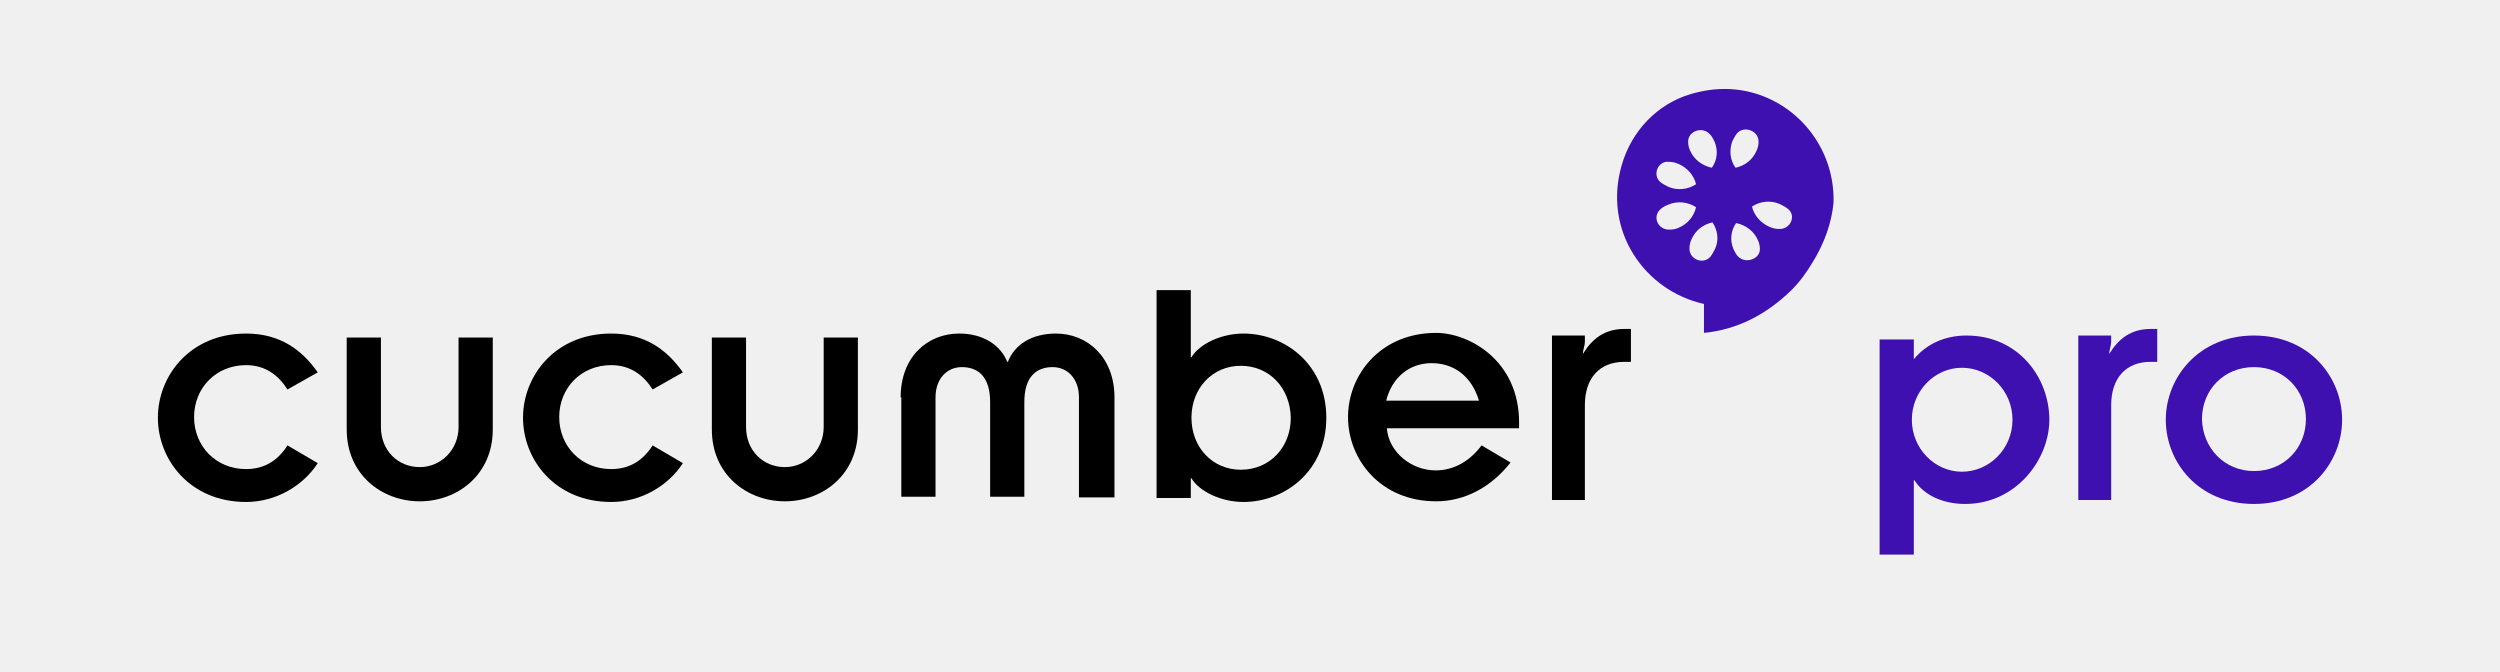
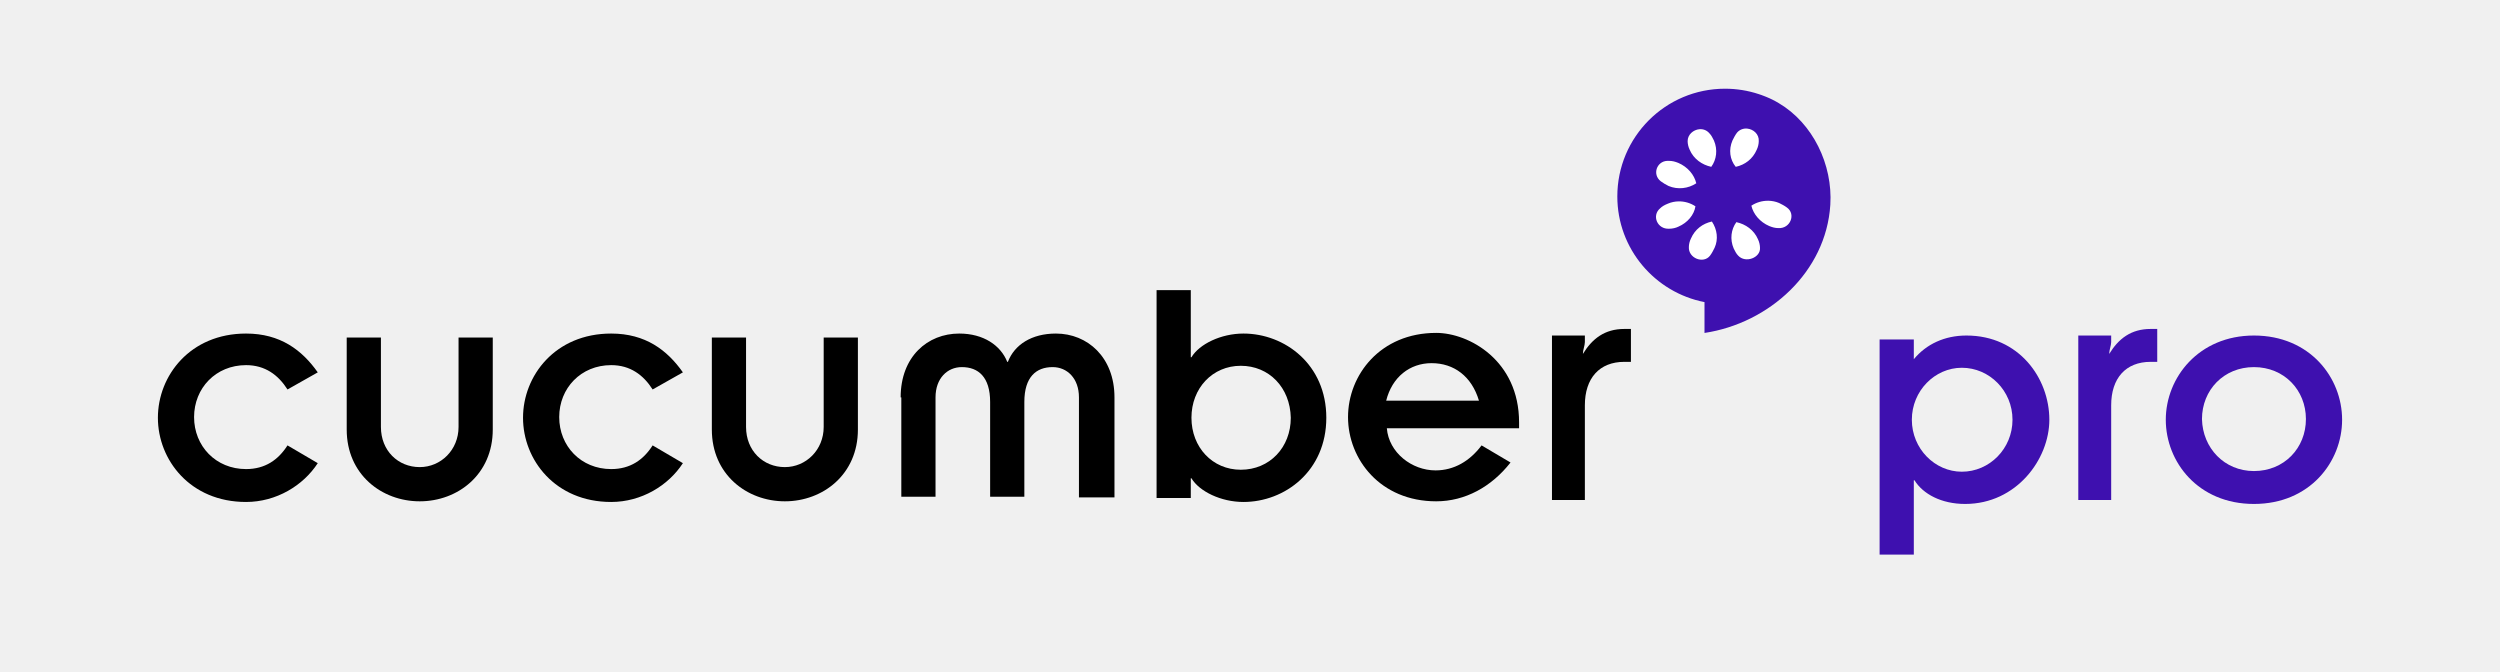
- <svg xmlns="http://www.w3.org/2000/svg" version="1.1" id="Layer_1" x="0px" y="0px" viewBox="0 0 380 102" enable-background="new 0 0 380 102" xml:space="preserve">
-   <g>
-     <path fill="#3E10AF" d="M267.4,14.4c-3.2-1.1-6.7-1.2-10.4-0.1c-5.1,1.5-9,5.6-10.5,10.8c-2.9,10,3.5,19.1,12.5,21.1v4.4   c5-0.5,9.4-2.7,13.3-6.5c1.3-1.3,2.3-2.7,3.2-4.2c1.8-2.9,2.9-6,3.2-9.1C278.9,23.2,274.1,16.7,267.4,14.4z M259.9,20.4   c0.3,0.3,0.5,0.7,0.7,1.1c0.6,1.4,0.4,2.9-0.4,4c-1.4-0.3-2.7-1.2-3.3-2.6c-0.2-0.4-0.3-0.9-0.3-1.3   C256.5,20,258.7,19.1,259.9,20.4z M253.7,24.6c0.5,0,0.9,0.1,1.4,0.3c1.4,0.6,2.4,1.8,2.7,3.1c-1.2,0.8-2.8,1-4.2,0.4   c-0.4-0.2-0.8-0.4-1.2-0.7C251.1,26.6,252,24.4,253.7,24.6z M255.2,34.6c-0.4,0.2-0.9,0.3-1.4,0.3c-1.8,0.1-2.7-2-1.4-3.1   c0.3-0.3,0.7-0.5,1.2-0.7c1.4-0.6,3-0.4,4.2,0.4C257.5,32.8,256.6,34,255.2,34.6z M256.8,37.7c0-0.4,0.1-0.9,0.3-1.3   c0.6-1.4,1.8-2.3,3.2-2.6c0.8,1.2,1,2.7,0.4,4c-0.2,0.4-0.4,0.8-0.7,1.2C258.9,40.3,256.7,39.4,256.8,37.7z M263.3,21.5   c0.2-0.4,0.4-0.8,0.7-1.2c1.1-1.3,3.4-0.4,3.3,1.3c0,0.4-0.1,0.9-0.3,1.3c-0.6,1.4-1.8,2.3-3.2,2.6C263,24.4,262.8,22.9,263.3,21.5   z M264.2,39c-0.3-0.3-0.5-0.7-0.7-1.1c-0.6-1.4-0.4-2.9,0.4-4c1.4,0.3,2.7,1.2,3.3,2.6c0.2,0.4,0.3,0.9,0.3,1.3   C267.6,39.3,265.4,40.2,264.2,39z M270.4,34.8c-0.5,0-0.9-0.1-1.4-0.3c-1.4-0.6-2.4-1.8-2.7-3.1c1.2-0.8,2.8-1,4.2-0.4   c0.4,0.2,0.8,0.4,1.2,0.7C273.1,32.7,272.2,34.9,270.4,34.8z" />
-     <path d="M246.9,50c-3,0-4.9,1.5-6.3,3.8c0-0.6,0.3-1.3,0.3-1.8v-1h-5v25h5V61.6c0-4.1,2.2-6.6,6-6.6h1v-5H246.9z" />
-     <path d="M43.7,59.2c-1.4-2.2-3.4-3.7-6.3-3.7c-4.6,0-7.9,3.5-7.9,7.9c0,4.4,3.3,7.9,7.9,7.9c2.9,0,4.9-1.4,6.3-3.6l4.6,2.7   c-2.2,3.4-6.3,5.9-10.9,5.9c-8.5,0-13.4-6.4-13.4-12.8s4.9-12.8,13.4-12.8c5.2,0,8.5,2.5,10.9,5.9L43.7,59.2z" />
-     <path d="M52.7,51.3h5.2v13.6c0,3.6,2.6,6.1,5.9,6.1c3.2,0,5.9-2.6,5.9-6.1V51.3h5.2v14c0,6.8-5.3,10.9-11.1,10.9   c-5.8,0-11.1-4.1-11.1-10.9V51.3z" />
-     <path d="M99.2,59.2c-1.4-2.2-3.4-3.7-6.3-3.7c-4.6,0-7.9,3.5-7.9,7.9c0,4.4,3.3,7.9,7.9,7.9c2.9,0,4.9-1.4,6.3-3.6l4.6,2.7   c-2.2,3.4-6.3,5.9-10.9,5.9c-8.5,0-13.4-6.4-13.4-12.8s4.9-12.8,13.4-12.8c5.2,0,8.5,2.5,10.9,5.9L99.2,59.2z" />
-     <path d="M108.2,51.3h5.2v13.6c0,3.6,2.6,6.1,5.9,6.1c3.2,0,5.9-2.6,5.9-6.1V51.3h5.2v14c0,6.8-5.3,10.9-11.1,10.9   c-5.8,0-11.1-4.1-11.1-10.9V51.3z" />
-     <path d="M136.9,60.4c0-6.2,4.1-9.7,8.9-9.7c3.7,0,6.3,1.8,7.3,4.3h0.1c1-2.6,3.6-4.3,7.3-4.3c4.8,0,8.9,3.6,8.9,9.7v15.2H164V60.4   c0-2.9-1.8-4.6-4-4.6c-2.5,0-4.3,1.5-4.3,5.3v14.4h-5.2V61.1c0-3.8-1.8-5.3-4.3-5.3c-2.2,0-4,1.7-4,4.6v15.1h-5.2V60.4z" />
-     <path d="M175.8,44.1h5.2v10.2h0.1c1.2-2,4.5-3.6,7.9-3.6c6.3,0,12.6,4.7,12.6,12.8c0,8.1-6.3,12.8-12.6,12.8   c-3.4,0-6.7-1.6-7.9-3.6H181v3h-5.2V44.1z M188.6,55.6c-4.3,0-7.5,3.4-7.5,7.9c0,4.5,3.2,7.9,7.5,7.9c4.4,0,7.6-3.4,7.6-7.9   C196.1,58.9,192.9,55.6,188.6,55.6z" />
-     <path d="M229.6,70.3c-2.9,3.7-6.9,5.9-11.3,5.9c-8.5,0-13.4-6.4-13.4-12.8s4.9-12.8,13.4-12.8c5,0,12.6,4.2,12.6,13.6v0.9h-20.1   c0.3,3.7,3.8,6.4,7.4,6.4c2.8,0,5.2-1.4,7-3.8L229.6,70.3z M224.8,60.9c-1.1-3.7-3.8-5.7-7.2-5.7c-3.3,0-6,2.1-6.9,5.7H224.8z" />
-   </g>
-   <g>
-     <path fill="#3E10AF" d="M290.8,54.6h0.1c1.9-2.3,4.7-3.6,8-3.6c8,0,12.6,6.5,12.6,12.8c0,6-5,12.8-12.8,12.8   c-3.6,0-6.4-1.5-7.7-3.6h-0.1v11.3h-5.2V51.6h5.2V54.6z M298.2,55.9c-4.1,0-7.6,3.5-7.6,7.9c0,4.4,3.5,7.9,7.6,7.9   c4.2,0,7.7-3.5,7.7-7.9C305.9,59.4,302.4,55.9,298.2,55.9z" />
-     <path fill="#3E10AF" d="M342.6,51c8.5,0,13.4,6.4,13.4,12.8s-4.9,12.8-13.4,12.8c-8.5,0-13.4-6.4-13.4-12.8S334.2,51,342.6,51z    M342.6,71.6c4.6,0,7.9-3.5,7.9-7.9c0-4.4-3.3-7.9-7.9-7.9s-7.9,3.5-7.9,7.9C334.8,68.1,338.1,71.6,342.6,71.6z" />
-     <path fill="#3E10AF" d="M326.9,50c-3,0-4.9,1.5-6.3,3.8c0-0.6,0.3-1.3,0.3-1.8v-1h-5v25h5V61.6c0-4.1,2.2-6.6,6-6.6h1v-5H326.9z" />
+ <svg xmlns="http://www.w3.org/2000/svg" version="1.1" id="Layer_1" x="0px" y="0px" viewBox="0 0 380 102" enable-background="new 0 0 380 102" xml:space="preserve" width="100%" height="100%">
+   <defs id="defs4776">
+ 	
+ 	
+ 	
+ 	
+ 	
+ 	
+ 	
+ 	
+ 	
+ </defs>
+   <g id="g5376">
+     <path d="m 246.9,50 c -3,0 -4.9,1.5 -6.3,3.8 0,-0.6 0.3,-1.3 0.3,-1.8 v -1 h -5 v 25 h 5 V 61.6 c 0,-4.1 2.2,-6.6 6,-6.6 h 1 v -5 h -1 z" id="path4750" />
+     <path d="m 43.7,59.2 c -1.4,-2.2 -3.4,-3.7 -6.3,-3.7 -4.6,0 -7.9,3.5 -7.9,7.9 0,4.4 3.3,7.9 7.9,7.9 2.9,0 4.9,-1.4 6.3,-3.6 l 4.6,2.7 C 46.1,73.8 42,76.3 37.4,76.3 28.9,76.3 24,69.9 24,63.5 c 0,-6.4 4.9,-12.8 13.4,-12.8 5.2,0 8.5,2.5 10.9,5.9 l -4.6,2.6 z" id="path4752" />
+     <path d="m 52.7,51.3 h 5.2 v 13.6 c 0,3.6 2.6,6.1 5.9,6.1 3.2,0 5.9,-2.6 5.9,-6.1 V 51.3 h 5.2 v 14 c 0,6.8 -5.3,10.9 -11.1,10.9 -5.8,0 -11.1,-4.1 -11.1,-10.9 v -14 z" id="path4754" />
+     <path d="M 99.2,59.2 C 97.8,57 95.8,55.5 92.9,55.5 88.3,55.5 85,59 85,63.4 c 0,4.4 3.3,7.9 7.9,7.9 2.9,0 4.9,-1.4 6.3,-3.6 l 4.6,2.7 c -2.2,3.4 -6.3,5.9 -10.9,5.9 -8.5,0 -13.4,-6.4 -13.4,-12.8 0,-6.4 4.9,-12.8 13.4,-12.8 5.2,0 8.5,2.5 10.9,5.9 l -4.6,2.6 z" id="path4756" />
+     <path d="m 108.2,51.3 h 5.2 v 13.6 c 0,3.6 2.6,6.1 5.9,6.1 3.2,0 5.9,-2.6 5.9,-6.1 V 51.3 h 5.2 v 14 c 0,6.8 -5.3,10.9 -11.1,10.9 -5.8,0 -11.1,-4.1 -11.1,-10.9 v -14 z" id="path4758" />
+     <path d="m 136.9,60.4 c 0,-6.2 4.1,-9.7 8.9,-9.7 3.7,0 6.3,1.8 7.3,4.3 h 0.1 c 1,-2.6 3.6,-4.3 7.3,-4.3 4.8,0 8.9,3.6 8.9,9.7 V 75.6 H 164 V 60.4 c 0,-2.9 -1.8,-4.6 -4,-4.6 -2.5,0 -4.3,1.5 -4.3,5.3 v 14.4 h -5.2 V 61.1 c 0,-3.8 -1.8,-5.3 -4.3,-5.3 -2.2,0 -4,1.7 -4,4.6 V 75.5 H 137 V 60.4 z" id="path4760" />
+     <path d="m 175.8,44.1 h 5.2 v 10.2 h 0.1 c 1.2,-2 4.5,-3.6 7.9,-3.6 6.3,0 12.6,4.7 12.6,12.8 0,8.1 -6.3,12.8 -12.6,12.8 -3.4,0 -6.7,-1.6 -7.9,-3.6 H 181 v 3 h -5.2 V 44.1 z m 12.8,11.5 c -4.3,0 -7.5,3.4 -7.5,7.9 0,4.5 3.2,7.9 7.5,7.9 4.4,0 7.6,-3.4 7.6,-7.9 -0.1,-4.6 -3.3,-7.9 -7.6,-7.9 z" id="path4762" />
+     <path d="m 229.6,70.3 c -2.9,3.7 -6.9,5.9 -11.3,5.9 -8.5,0 -13.4,-6.4 -13.4,-12.8 0,-6.4 4.9,-12.8 13.4,-12.8 5,0 12.6,4.2 12.6,13.6 v 0.9 h -20.1 c 0.3,3.7 3.8,6.4 7.4,6.4 2.8,0 5.2,-1.4 7,-3.8 l 4.4,2.6 z m -4.8,-9.4 c -1.1,-3.7 -3.8,-5.7 -7.2,-5.7 -3.3,0 -6,2.1 -6.9,5.7 h 14.1 z" id="path4764" />
+     <g id="g4766">
+       <path id="path4768" d="M290.8,54.6h0.1c1.9-2.3,4.7-3.6,8-3.6c8,0,12.6,6.5,12.6,12.8c0,6-5,12.8-12.8,12.8   c-3.6,0-6.4-1.5-7.7-3.6h-0.1v11.3h-5.2V51.6h5.2V54.6z M298.2,55.9c-4.1,0-7.6,3.5-7.6,7.9c0,4.4,3.5,7.9,7.6,7.9   c4.2,0,7.7-3.5,7.7-7.9C305.9,59.4,302.4,55.9,298.2,55.9z" fill="#3E10AF" />
+       <path id="path4770" d="M342.6,51c8.5,0,13.4,6.4,13.4,12.8s-4.9,12.8-13.4,12.8c-8.5,0-13.4-6.4-13.4-12.8S334.2,51,342.6,51z    M342.6,71.6c4.6,0,7.9-3.5,7.9-7.9c0-4.4-3.3-7.9-7.9-7.9s-7.9,3.5-7.9,7.9C334.8,68.1,338.1,71.6,342.6,71.6z" fill="#3E10AF" />
+       <path id="path4772" d="M326.9,50c-3,0-4.9,1.5-6.3,3.8c0-0.6,0.3-1.3,0.3-1.8v-1h-5v25h5V61.6c0-4.1,2.2-6.6,6-6.6h1v-5H326.9z" fill="#3E10AF" />
+     </g>
+     <g transform="translate(245.7702,12.92129)" id="g4840">
+       <g id="layer1" style="display:inline" />
+       <g id="g5372">
+         <path id="path3943" d="m 16.438,0.562 c -9.051,0 -16.375,7.324 -16.375,16.375 0,7.968 5.712,14.589 13.25,16.062 l 0,4.688 C 23.113,36.21 31.79,28.431 32.438,18.219 32.827,12.072 29.763,5.797 24.594,2.75 24.298,2.576 23.997,2.402 23.688,2.25 23.372,2.095 23.048,1.943 22.719,1.812 22.614,1.769 22.512,1.729 22.406,1.688 22.119,1.581 21.829,1.462 21.531,1.375 19.929,0.847 18.216,0.562 16.438,0.562 z" style="display:inline;fill:#3e10af;fill-opacity:1;stroke:none" />
+         <path id="rect4005" d="m 19.812,6.625 c -0.56,-0.057 -1.15,0.138 -1.562,0.625 -0.3,0.4 -0.487,0.787 -0.688,1.188 -0.6,1.4 -0.4,2.9 0.5,4 1.4,-0.3 2.587,-1.194 3.188,-2.594 0.2,-0.4 0.312,-0.912 0.312,-1.312 C 21.625,7.469 20.746,6.721 19.812,6.625 z M 12.531,6.719 C 11.618,6.806 10.75,7.531 10.75,8.531 c 0,0.4 0.113,0.912 0.312,1.312 0.6,1.4 1.881,2.294 3.281,2.594 0.8,-1.1 1.006,-2.6 0.406,-4 -0.2,-0.4 -0.388,-0.794 -0.688,-1.094 C 13.65,6.856 13.079,6.667 12.531,6.719 z M 7.625,11.531 c -1.577,0.081 -2.281,2.062 -0.969,3.094 0.4,0.3 0.787,0.519 1.188,0.719 1.4,0.6 3.019,0.394 4.219,-0.406 -0.3,-1.3 -1.319,-2.494 -2.719,-3.094 -0.5,-0.2 -0.906,-0.312 -1.406,-0.312 -0.113,-0.013 -0.207,-0.005 -0.312,0 z m 15.406,6.062 c -0.916,-0.018 -1.844,0.25 -2.594,0.75 0.3,1.3 1.319,2.494 2.719,3.094 0.5,0.2 0.906,0.312 1.406,0.312 1.8,0.1 2.681,-2.125 1.281,-3.125 -0.4,-0.3 -0.787,-0.487 -1.188,-0.688 -0.525,-0.225 -1.075,-0.333 -1.625,-0.344 z M 9.375,17.688 c -0.55,0.011 -1.1,0.119 -1.625,0.344 -0.5,0.2 -0.887,0.419 -1.188,0.719 -1.3,1.1 -0.425,3.194 1.375,3.094 0.5,0 1.006,-0.113 1.406,-0.312 1.4,-0.6 2.394,-1.794 2.594,-3.094 -0.75,-0.5 -1.646,-0.768 -2.562,-0.75 z m 5.062,3.062 c -1.4,0.3 -2.587,1.194 -3.188,2.594 -0.2,0.4 -0.312,0.881 -0.312,1.281 -0.1,1.7 2.219,2.612 3.219,1.312 0.3,-0.4 0.487,-0.787 0.688,-1.188 0.6,-1.3 0.394,-2.8 -0.406,-4 z m 3.719,0.094 c -0.8,1.1 -1.006,2.6 -0.406,4 0.2,0.4 0.388,0.794 0.688,1.094 1.1,1.2 3.413,0.312 3.312,-1.188 0,-0.4 -0.113,-0.912 -0.312,-1.312 -0.6,-1.4 -1.881,-2.294 -3.281,-2.594 z" style="fill:#ffffff;fill-opacity:1;stroke:none" />
+       </g>
+     </g>
  </g>
</svg>
